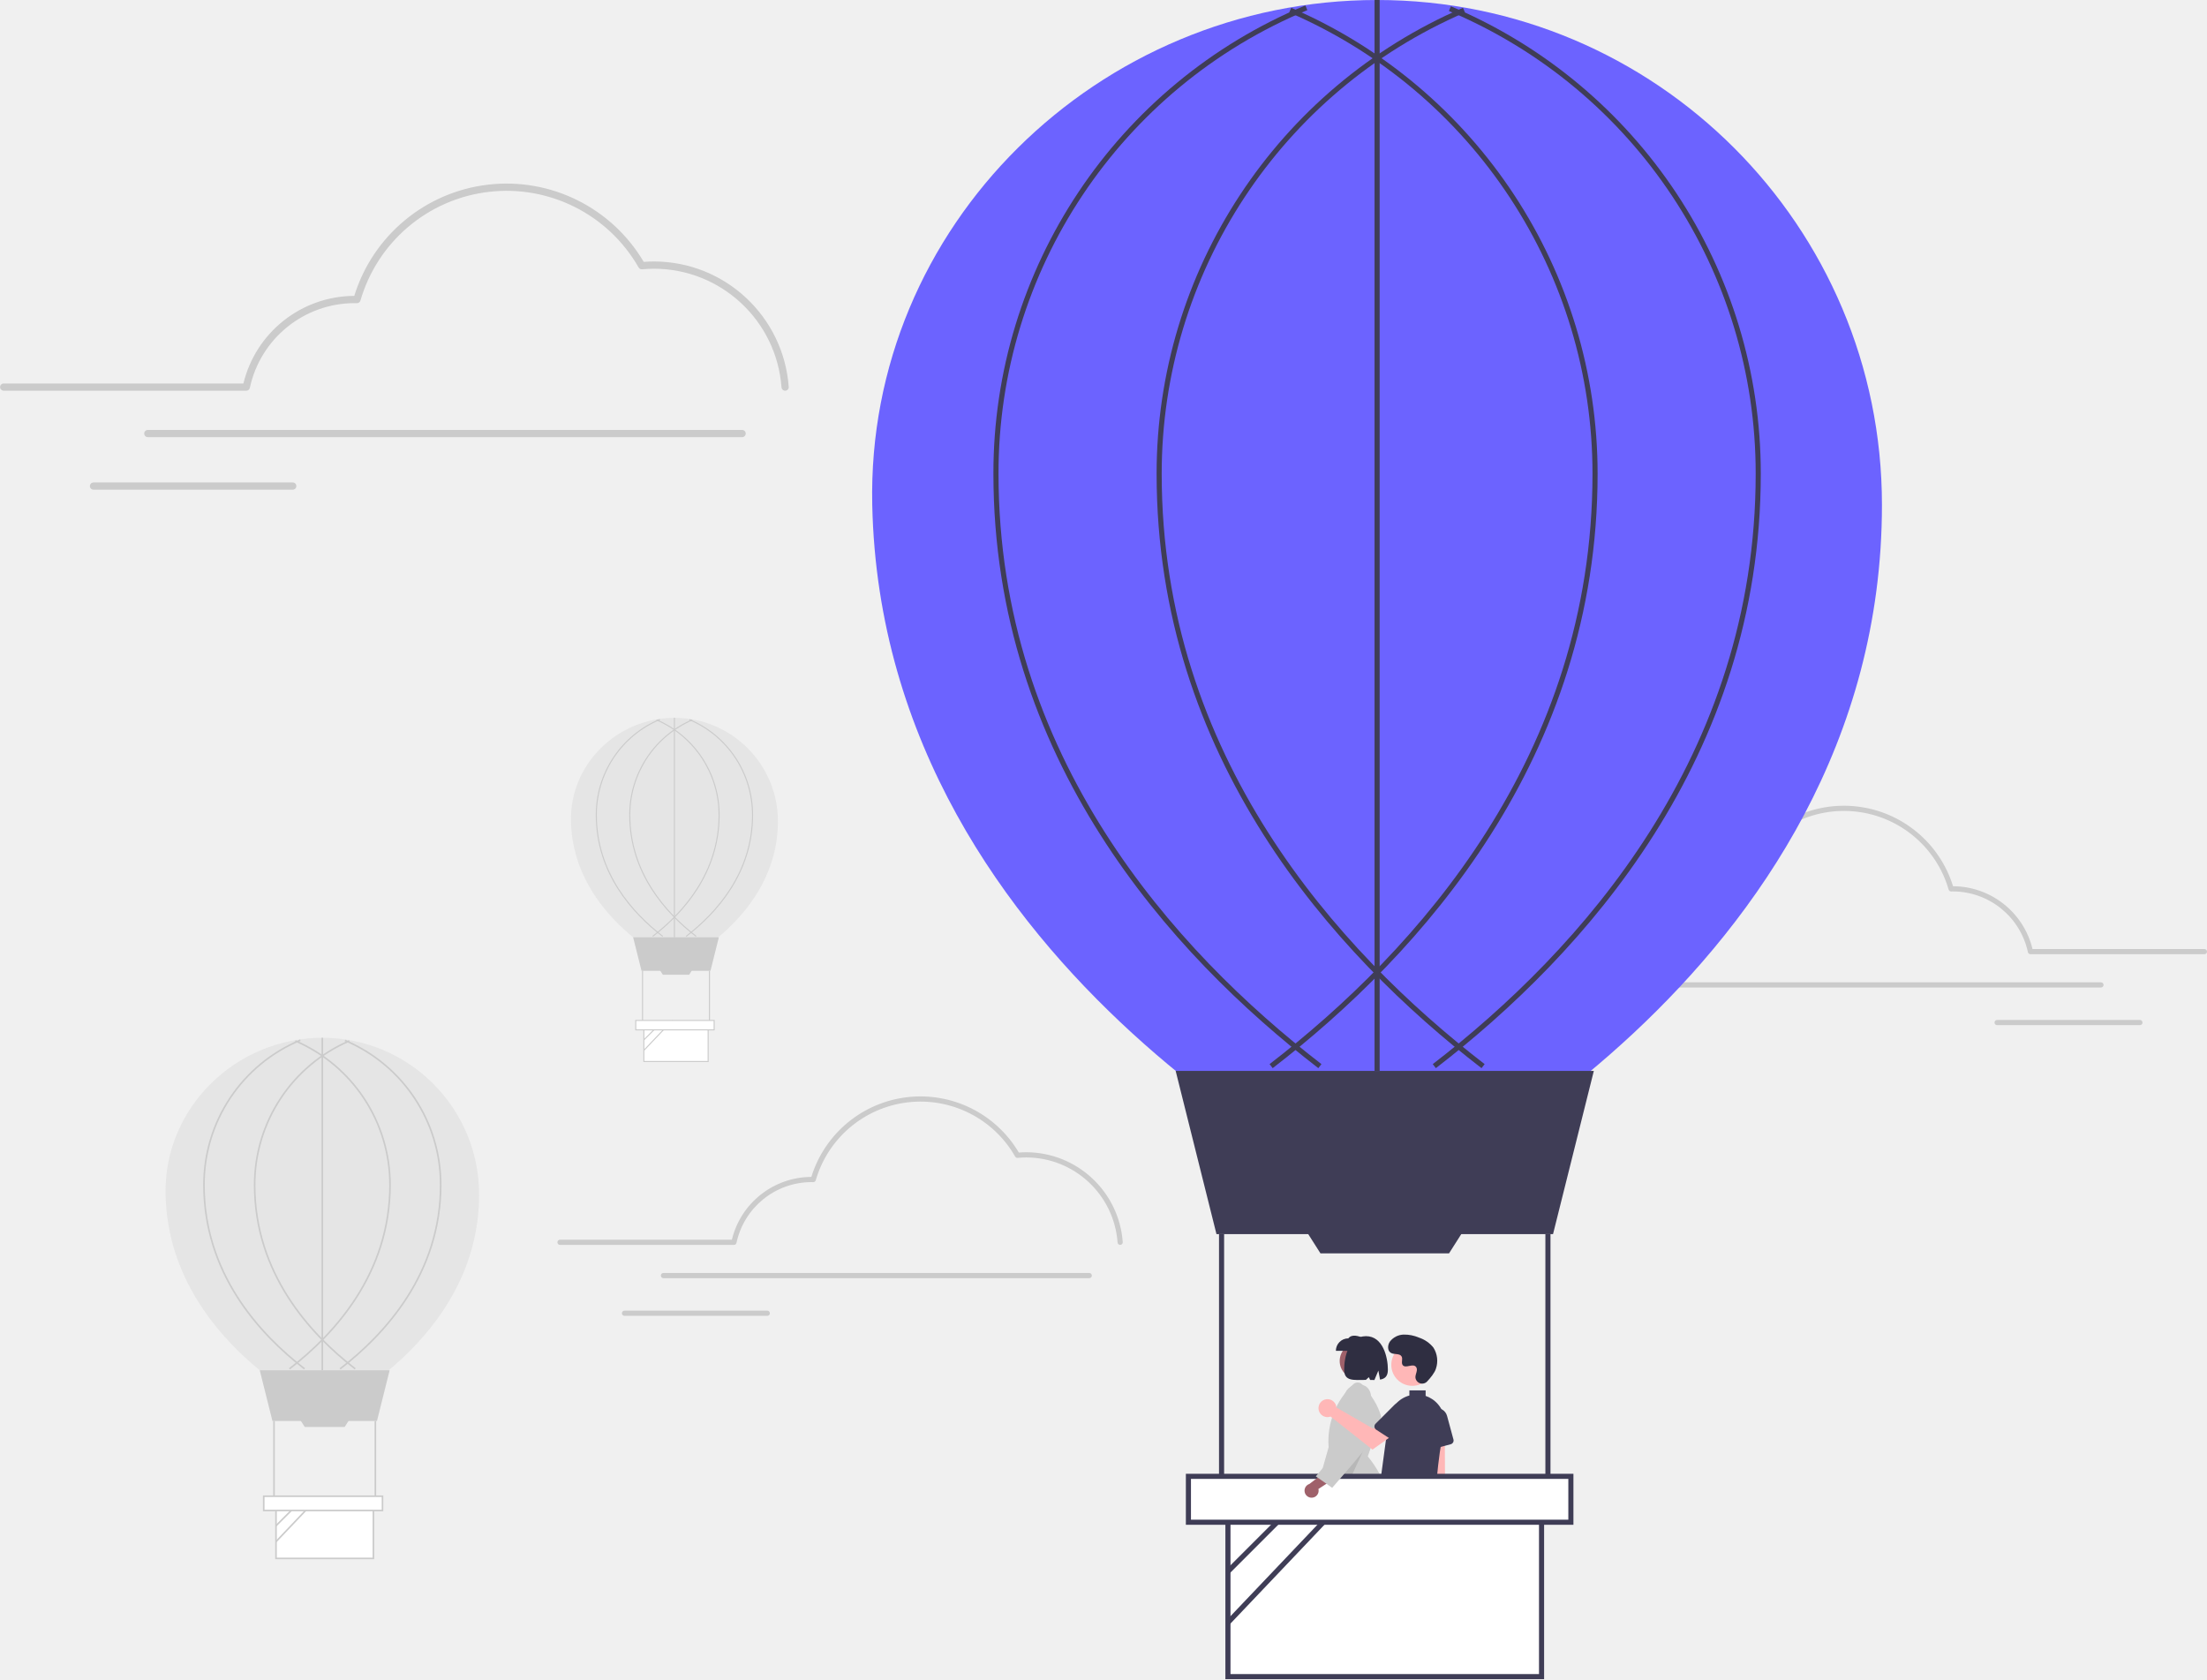
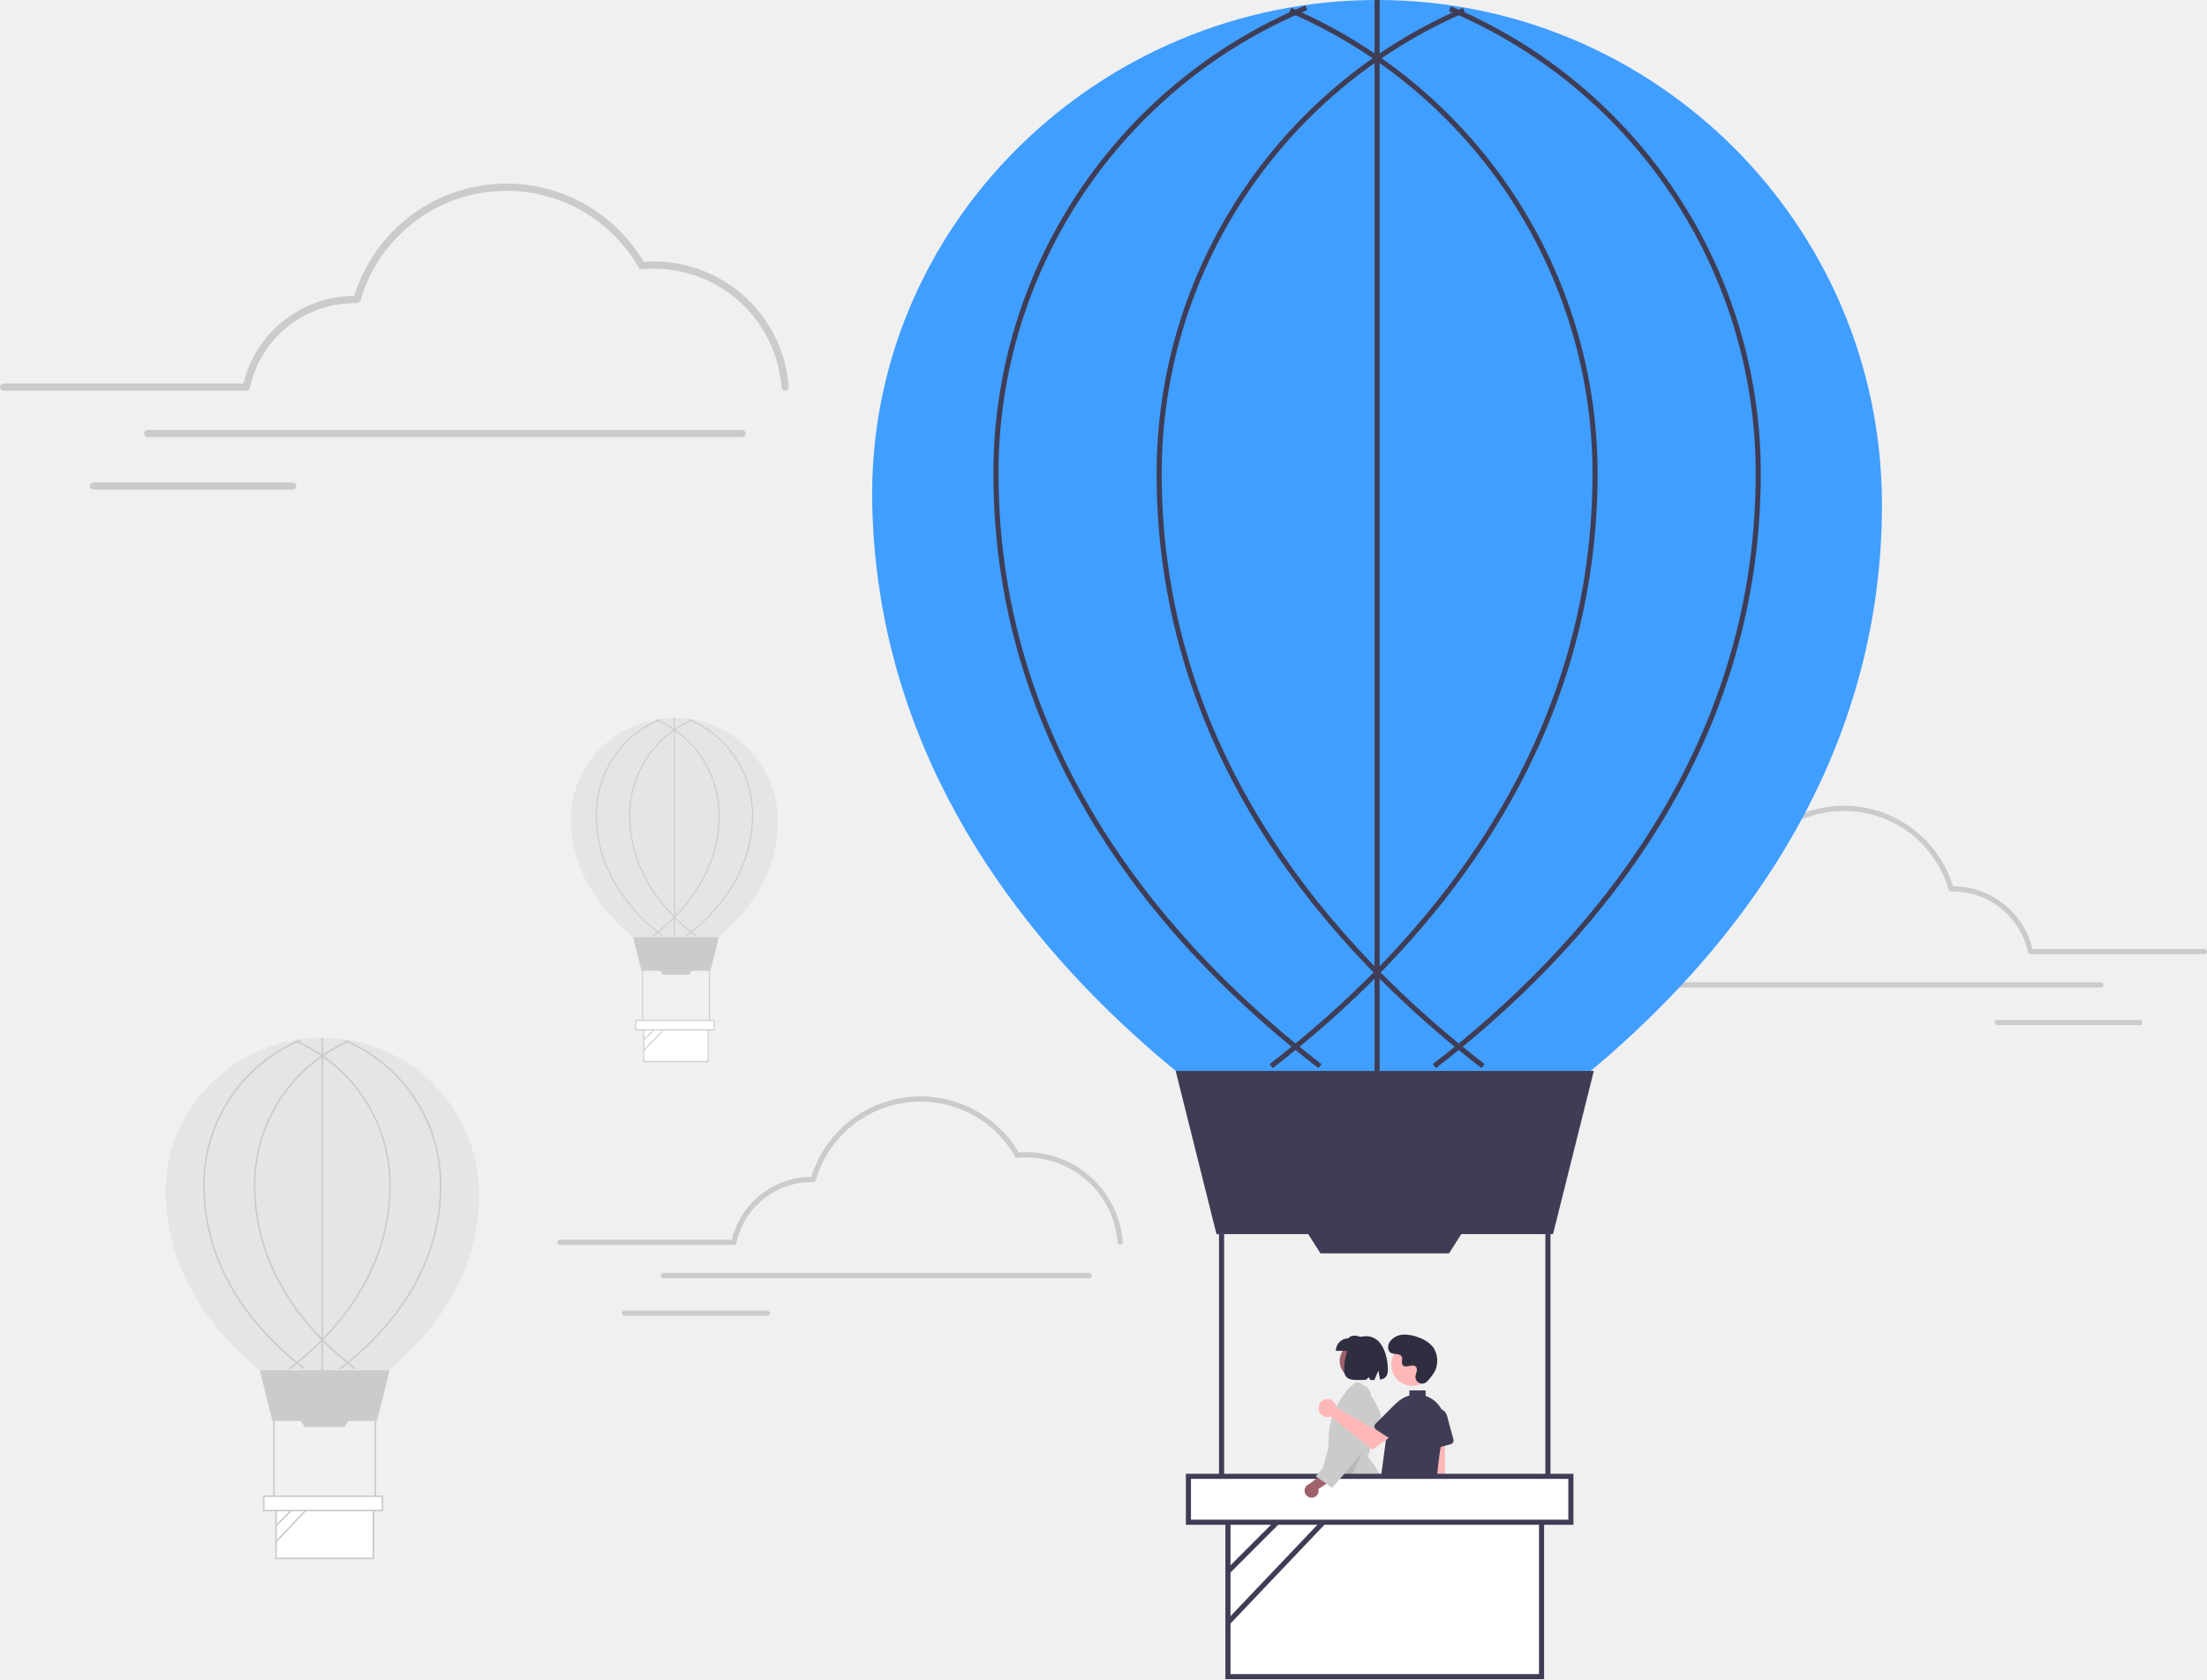
<svg xmlns="http://www.w3.org/2000/svg" data-name="Layer 1" width="865.573" height="658.549" viewBox="0 0 865.573 658.549">
  <path d="M475.131,273.96a1.421,1.421,0,0,1-1.416-1.321,50.211,50.211,0,0,0-49.941-46.526c-1.515,0-3.106.077-4.729.229A1.42,1.42,0,0,1,417.68,225.633a59.662,59.662,0,0,0-109.105,12.976,1.414,1.414,0,0,1-1.397,1.025l-.378-.011c-.197-.007-.393-.014-.591-.014a42.078,42.078,0,0,0-41.004,33.223,1.421,1.421,0,0,1-1.39,1.128H168.634a1.421,1.421,0,0,1,0-2.841H262.678a44.945,44.945,0,0,1,43.482-34.351,62.503,62.503,0,0,1,113.527-13.333c1.397-.109,2.768-.164,4.087-.164a53.062,53.062,0,0,1,52.775,49.169,1.421,1.421,0,0,1-1.318,1.517C475.198,273.959,475.164,273.96,475.131,273.96Z" transform="translate(-167.2136 -120.7253)" fill="#cbcbcb" />
  <path d="M458.227,292.176H225.228a1.421,1.421,0,1,1,0-2.841H458.227a1.421,1.421,0,1,1,0,2.841Z" transform="translate(-167.2136 -120.7253)" fill="#cbcbcb" />
  <path d="M282.057,312.777H203.917a1.421,1.421,0,1,1,0-2.841h78.14a1.421,1.421,0,0,1,0,2.841Z" transform="translate(-167.2136 -120.7253)" fill="#cbcbcb" />
  <path d="M355.114,589.211c0,57.76-60.554,85.397-60.554,85.397s-61.176-27.638-62.418-85.397c-.73-33.95,27.528-61.486,61.486-61.486A61.486,61.486,0,0,1,355.114,589.211Z" transform="translate(-167.2136 -120.7253)" fill="#e5e5e5" />
  <polygon points="147.842 557.299 106.851 557.299 101.882 537.425 152.81 537.425 147.842 557.299" fill="#cbcbcb" />
  <rect x="108.248" y="591.288" width="38.196" height="19.905" fill="#fff" />
  <path d="M313.968,732.228h-38.817v-20.526h38.817Zm-38.196-.621h37.575V712.323H275.772Z" transform="translate(-167.2136 -120.7253)" fill="#cbcbcb" />
  <polygon points="135.176 559.643 119.517 559.643 117.72 556.819 136.973 556.819 135.176 559.643" fill="#cbcbcb" />
  <rect x="107.161" y="557.299" width="0.621" height="30.432" fill="#cbcbcb" />
  <rect x="146.91" y="557.299" width="0.621" height="30.432" fill="#cbcbcb" />
  <path d="M300.785,657.814l-.379-.492c17.942-13.836,39.33-37.54,39.33-71.89a61.092,61.092,0,0,0-37.363-56.368l.242-.572a61.712,61.712,0,0,1,37.742,56.94C340.357,620.034,318.838,643.892,300.785,657.814Z" transform="translate(-167.2136 -120.7253)" fill="#cbcbcb" />
  <path d="M280.911,657.814l-.379-.492c17.942-13.836,39.33-37.54,39.33-71.89A61.164,61.164,0,0,0,282.924,529.245l.246-.57A61.784,61.784,0,0,1,320.483,585.432C320.483,620.034,298.963,643.892,280.911,657.814Z" transform="translate(-167.2136 -120.7253)" fill="#cbcbcb" />
  <path d="M306.345,657.814c-18.053-13.921-39.572-37.78-39.572-72.382a61.784,61.784,0,0,1,37.313-56.757l.246.57a61.164,61.164,0,0,0-36.938,56.186c0,34.35,21.388,58.054,39.33,71.89Z" transform="translate(-167.2136 -120.7253)" fill="#cbcbcb" />
  <path d="M286.471,657.814c-18.053-13.921-39.572-37.779-39.572-72.382a61.669,61.669,0,0,1,37.995-57.046l.239.573a61.049,61.049,0,0,0-37.613,56.473c0,34.35,21.388,58.054,39.33,71.89Z" transform="translate(-167.2136 -120.7253)" fill="#cbcbcb" />
  <rect x="126.104" y="407" width="0.621" height="130.425" fill="#cbcbcb" />
  <line x1="108.248" y1="598.383" x2="119.637" y2="586.994" fill="#fff" />
  <rect x="273.103" y="713.103" width="16.106" height="0.621" transform="translate(-589.3246 287.0362) rotate(-45)" fill="#cbcbcb" />
  <line x1="108.248" y1="604.603" x2="125.18" y2="586.8" fill="#fff" />
  <rect x="271.643" y="716.117" width="24.569" height="0.621" transform="translate(-598.1279 307.8066) rotate(-46.44446)" fill="#cbcbcb" />
  <rect x="103.435" y="586.8" width="46.58" height="5.59" fill="#fff" />
  <path d="M317.539,713.426H270.338v-6.211h47.201Zm-46.58-.621H316.918V707.836H270.959Z" transform="translate(-167.2136 -120.7253)" fill="#cbcbcb" />
  <path d="M472.304,442.831c0,38.124-39.969,56.366-39.969,56.366s-40.379-18.242-41.198-56.366c-.482-22.408,18.17-40.583,40.583-40.583A40.583,40.583,0,0,1,472.304,442.831Z" transform="translate(-167.2136 -120.7253)" fill="#e5e5e5" />
  <polygon points="278.65 380.726 251.594 380.726 248.315 367.608 281.93 367.608 278.65 380.726" fill="#cbcbcb" />
  <rect x="252.517" y="403.16" width="25.211" height="13.138" fill="#fff" />
  <path d="M445.146,537.228H419.525v-13.548H445.146Zm-25.211-.41h24.801V524.09h-24.801Z" transform="translate(-167.2136 -120.7253)" fill="#cbcbcb" />
  <polygon points="270.29 382.273 259.954 382.273 258.768 380.409 271.476 380.409 270.29 382.273" fill="#cbcbcb" />
  <rect x="251.799" y="380.726" width="0.41" height="20.087" fill="#cbcbcb" />
  <rect x="278.035" y="380.726" width="0.41" height="20.087" fill="#cbcbcb" />
  <path d="M436.445,488.111l-.25-.325c11.843-9.133,25.96-24.778,25.96-47.451a40.323,40.323,0,0,0-24.661-37.205l.16-.378a40.732,40.732,0,0,1,24.912,37.583C462.564,463.175,448.36,478.923,436.445,488.111Z" transform="translate(-167.2136 -120.7253)" fill="#cbcbcb" />
  <path d="M423.327,488.112l-.25-.325c11.843-9.133,25.96-24.778,25.96-47.451a40.371,40.371,0,0,0-24.381-37.085l.163-.376a40.78,40.78,0,0,1,24.628,37.462C449.446,463.175,435.242,478.923,423.327,488.112Z" transform="translate(-167.2136 -120.7253)" fill="#cbcbcb" />
  <path d="M440.115,488.111c-11.915-9.189-26.119-24.936-26.119-47.775A40.78,40.78,0,0,1,438.624,402.874l.163.376a40.371,40.371,0,0,0-24.381,37.086c0,22.672,14.117,38.318,25.96,47.451Z" transform="translate(-167.2136 -120.7253)" fill="#cbcbcb" />
  <path d="M426.997,488.111c-11.916-9.189-26.119-24.936-26.119-47.775a40.704,40.704,0,0,1,25.078-37.653l.158.378a40.295,40.295,0,0,0-24.826,37.275c0,22.673,14.117,38.318,25.96,47.451Z" transform="translate(-167.2136 -120.7253)" fill="#cbcbcb" />
  <rect x="264.302" y="281.522" width="0.41" height="86.086" fill="#cbcbcb" />
  <line x1="252.517" y1="407.843" x2="260.034" y2="400.326" fill="#fff" />
  <rect x="418.174" y="524.605" width="10.631" height="0.41" transform="translate(-414.2732 332.4398) rotate(-45)" fill="#cbcbcb" />
  <line x1="252.517" y1="411.949" x2="263.692" y2="400.198" fill="#fff" />
  <rect x="417.21" y="526.594" width="16.217" height="0.41" transform="translate(-416.7387 351.3098) rotate(-46.44446)" fill="#cbcbcb" />
  <rect x="249.34" y="400.198" width="30.745" height="3.689" fill="#fff" />
  <path d="M447.503,524.818h-31.155v-4.099h31.155Zm-30.745-.41h30.335v-3.279H416.758Z" transform="translate(-167.2136 -120.7253)" fill="#cbcbcb" />
  <path d="M812.075,494.953a1.018,1.018,0,0,0,1.015-.947,35.991,35.991,0,0,1,35.797-33.349c1.086,0,2.226.055,3.39.164a1.018,1.018,0,0,0,.979-.508,42.765,42.765,0,0,1,78.205,9.301,1.014,1.014,0,0,0,1.001.735l.271-.008c.141-.005.282-.01.424-.01a30.161,30.161,0,0,1,29.391,23.814,1.018,1.018,0,0,0,.996.808h68.224a1.018,1.018,0,1,0,0-2.037H964.359a32.216,32.216,0,0,0-31.168-24.622,44.801,44.801,0,0,0-81.375-9.557c-1.002-.078-1.984-.117-2.929-.117a38.034,38.034,0,0,0-37.829,35.243,1.018,1.018,0,0,0,.945,1.087C812.027,494.952,812.051,494.953,812.075,494.953Z" transform="translate(-167.2136 -120.7253)" fill="#cbcbcb" />
  <path d="M824.192,508.01H991.202a1.018,1.018,0,1,0,0-2.037H824.192a1.018,1.018,0,0,0,0,2.037Z" transform="translate(-167.2136 -120.7253)" fill="#cbcbcb" />
  <path d="M950.468,522.777h56.01a1.018,1.018,0,0,0,0-2.037H950.468a1.018,1.018,0,1,0,0,2.037Z" transform="translate(-167.2136 -120.7253)" fill="#cbcbcb" />
  <polygon points="522.992 647.768 519.639 647.768 518.044 634.839 522.992 634.839 522.992 647.768" fill="#9f616a" />
  <path d="M691.06,771.743H680.251v-.137a4.212,4.212,0,0,1,4.207-4.207h6.602Z" transform="translate(-167.2136 -120.7253)" fill="#2f2e41" />
  <polygon points="566.219 641.416 563.345 643.143 555.319 632.881 559.56 630.333 566.219 641.416" fill="#9f616a" />
  <path d="M726.574,770.053l-.07-.117a4.212,4.212,0,0,1,1.439-5.773l5.659-3.4,2.237,3.723Z" transform="translate(-167.2136 -120.7253)" fill="#2f2e41" />
  <path d="M691.077,765.825l-.058-0a45.014,45.014,0,0,1-4.88-.281c-.618-.061-1.288-.127-2.095-.193l-.028-.005c-.551-.164-.566-5.329-.333-23.011.12-9.056.255-19.321.094-25.858l-.002-.064.049-.042a24.575,24.575,0,0,1,21.623-5.49l.059.012.031.052c3.295,5.574,8.269,13.604,13.079,21.369,11.043,17.825,14.201,23.068,13.855,23.463l-.042.032c-.754.377-1.32.667-1.802.914a59.406,59.406,0,0,1-5.863,2.645l-.089.036-.065-.071c-11.205-12.278-20.529-25.993-26.297-38.672-.674,4.328-1.492,9.981-2.356,15.952-2.485,17.173-4.165,28.481-4.841,29.169Z" transform="translate(-167.2136 -120.7253)" fill="#2f2e41" />
  <path d="M694.096,717.798a58.692,58.692,0,0,1,19.626,3.286,44.673,44.673,0,0,0-10.015-29.125l-.049-.059.025-.073c1.76-5.086,3.579-10.342,5.205-15.573l-.025-.088c-1.14-4.053-3.587-8.149-7.481-12.522a2.396,2.396,0,0,0-3.271-.166,30.476,30.476,0,0,0-9.821,24.81l.003.026-.008.025c-3.049,10.33-4.156,15.635-5.132,20.316-.712,3.415-1.329,6.372-2.567,10.596A63.622,63.622,0,0,1,694.096,717.798Z" transform="translate(-167.2136 -120.7253)" fill="#cbcbcb" />
  <polygon points="536.719 564.419 526.8 586.013 521.133 580.277 536.719 564.419" opacity="0.1" />
  <circle cx="532.478" cy="533.759" r="7.057" fill="#9f616a" />
  <path d="M691.135,650.498h11.206V645.614c-2.459-.977-4.866-1.808-6.321,0a4.884,4.884,0,0,0-4.884,4.884Z" transform="translate(-167.2136 -120.7253)" fill="#2f2e41" />
  <path d="M702.961,644.752c6.699,0,8.574,8.397,8.574,13.134,0,2.642-1.195,3.587-3.072,3.906l-.663-3.536-1.553,3.688c-.527.003-1.081-.008-1.656-.018l-.527-1.084-1.174,1.065c-4.702.007-8.503.692-8.503-4.021C694.387,653.149,696.032,644.752,702.961,644.752Z" transform="translate(-167.2136 -120.7253)" fill="#2f2e41" />
-   <path d="M905.304,318.725c0,186-195,275-195,275s-197-89-201-275c-2.351-109.327,88.648-198,198-198S905.304,209.373,905.304,318.725Z" transform="translate(-167.2136 -120.7253)" fill="#6c63ff" />
+   <path d="M905.304,318.725c0,186-195,275-195,275s-197-89-201-275c-2.351-109.327,88.648-198,198-198S905.304,209.373,905.304,318.725Z" transform="translate(-167.2136 -120.7253)" fill="#409eff" />
  <polygon points="547.274 646.307 543.163 646.307 541.208 630.453 547.274 630.453 547.274 646.307" fill="#ffb7b7" />
  <path d="M540.227,645.132h7.927a0,0,0,0,1,0,0v4.991a0,0,0,0,1,0,0h-12.918a0,0,0,0,1,0,0v0A4.991,4.991,0,0,1,540.227,645.132Z" fill="#2f2e41" />
  <polygon points="562.696 646.307 558.586 646.307 556.63 630.453 562.697 630.453 562.696 646.307" fill="#ffb7b7" />
  <path d="M555.65,645.132h7.927a0,0,0,0,1,0,0v4.991a0,0,0,0,1,0,0h-12.918a0,0,0,0,1,0,0v0A4.991,4.991,0,0,1,555.65,645.132Z" fill="#2f2e41" />
  <path d="M729.407,719.814a3.602,3.602,0,0,1-.691-5.479l-2.706-38.407,7.796.756.214,37.612a3.621,3.621,0,0,1-4.612,5.518Z" transform="translate(-167.2136 -120.7253)" fill="#ffb7b7" />
  <path d="M714.293,759.045l-4.525-.216a1.508,1.508,0,0,1-1.437-1.496l-.316-45.783a1.509,1.509,0,0,1,1.725-1.504l18.102,2.628a1.5,1.5,0,0,1,1.292,1.482l2.328,42.422a1.509,1.509,0,0,1-1.509,1.52h-4.878a1.502,1.502,0,0,1-1.49-1.274s-3.685-31.821-4.191-31.802c-.509.009-3.533,32.695-3.533,32.695a1.514,1.514,0,0,1-1.498,1.33Q714.329,759.047,714.293,759.045Z" transform="translate(-167.2136 -120.7253)" fill="#2f2e41" />
  <path d="M727.774,688.833a1.503,1.503,0,0,1-.623-1.14l-.571-10.352a4.157,4.157,0,0,1,8.162-1.317l2.509,9.255a1.51,1.51,0,0,1-1.061,1.851l-7.138,1.935A1.503,1.503,0,0,1,727.774,688.833Z" transform="translate(-167.2136 -120.7253)" fill="#3f3d56" />
  <circle cx="553.893" cy="535.271" r="8.234" fill="#ffb7b7" />
  <path d="M726.934,662.511a2.66,2.66,0,0,1-4.589-1.478,2.701,2.701,0,0,1,.003-.522c.103-.99.675-1.889.538-2.935a1.539,1.539,0,0,0-.282-.72c-1.224-1.639-4.098.733-5.253-.751-.708-.91.124-2.343-.419-3.36-.717-1.342-2.843-.68-4.175-1.415-1.483-.818-1.394-3.093-.418-4.477a7.042,7.042,0,0,1,5.339-2.718,14.32,14.32,0,0,1,6.032,1.177,12.055,12.055,0,0,1,5.7,3.952,9.648,9.648,0,0,1,.975,8.215C729.887,659.143,728.188,661.175,726.934,662.511Z" transform="translate(-167.2136 -120.7253)" fill="#2f2e41" />
  <path d="M729.326,669.731q-.215-.154-.438-.303a10.849,10.849,0,0,0-2.547-1.249v-2.164h-6.37v2.007a11.171,11.171,0,0,0-8.101,9.282L707.533,709.508a1.501,1.501,0,0,0,.312,1.14,1.482,1.482,0,0,0,1.024.561,22.773,22.773,0,0,1,8.609,2.949,12.782,12.782,0,0,0,6.271,1.601,15.117,15.117,0,0,0,5.105-.909,1.497,1.497,0,0,0,.978-1.343c.156-3.466,1.07-21.304,3.729-32.185A11.123,11.123,0,0,0,729.326,669.731Z" transform="translate(-167.2136 -120.7253)" fill="#3f3d56" />
  <polygon points="609.091 484 477.091 484 461.091 420 625.091 420 609.091 484" fill="#3f3d56" />
  <rect x="481.591" y="593.451" width="123" height="64.099" fill="#fff" />
  <path d="M772.804,779.275h-125V713.176h125Zm-123-2h121V715.176h-121Z" transform="translate(-167.2136 -120.7253)" fill="#3f3d56" />
  <polygon points="568.304 491.547 517.878 491.547 512.091 482.453 574.091 482.453 568.304 491.547" fill="#3f3d56" />
  <rect x="478.091" y="484" width="2" height="98" fill="#3f3d56" />
  <rect x="606.091" y="484" width="2" height="98" fill="#3f3d56" />
  <path d="M730.352,539.641l-1.221-1.584C786.909,493.501,855.783,417.169,855.783,306.554A196.73,196.73,0,0,0,735.464,125.035l.779-1.842A198.726,198.726,0,0,1,857.783,306.554C857.783,417.982,788.485,494.811,730.352,539.641Z" transform="translate(-167.2136 -120.7253)" fill="#3f3d56" />
  <path d="M666.351,539.642l-1.221-1.584C722.908,493.502,791.783,417.17,791.783,306.554a196.962,196.962,0,0,0-118.949-180.934l.793-1.836A198.961,198.961,0,0,1,793.783,306.554C793.783,417.982,724.485,494.812,666.351,539.642Z" transform="translate(-167.2136 -120.7253)" fill="#3f3d56" />
  <path d="M748.257,539.641C690.124,494.811,620.826,417.982,620.826,306.554a198.96,198.96,0,0,1,120.158-182.77l.793,1.836A196.962,196.962,0,0,0,622.826,306.554c0,110.615,68.874,186.947,126.653,231.503Z" transform="translate(-167.2136 -120.7253)" fill="#3f3d56" />
  <path d="M684.257,539.641C626.124,494.811,556.826,417.983,556.826,306.554a198.588,198.588,0,0,1,122.352-183.702l.771,1.846A196.593,196.593,0,0,0,558.826,306.554c0,110.616,68.875,186.948,126.653,231.503Z" transform="translate(-167.2136 -120.7253)" fill="#3f3d56" />
  <rect x="539.091" width="2" height="420" fill="#3f3d56" />
  <line x1="481.591" y1="616.299" x2="518.265" y2="579.625" fill="#fff" />
  <rect x="641.209" y="717.688" width="51.865" height="2" transform="translate(-480.0012 561.5136) rotate(-45)" fill="#3f3d56" />
  <line x1="481.591" y1="636.331" x2="536.114" y2="579" fill="#fff" />
  <rect x="636.507" y="727.391" width="79.118" height="2" transform="translate(-484.8654 595.7121) rotate(-46.44446)" fill="#3f3d56" />
  <rect x="466.091" y="579" width="150" height="18" fill="#fff" />
  <path d="M784.304,718.725h-152v-20h152Zm-150-2h148v-16h-148Z" transform="translate(-167.2136 -120.7253)" fill="#3f3d56" />
  <path d="M681.819,708.097a2.749,2.749,0,0,0,2.476-3.412l8.173-5.355-4.661-2.014-7.046,5.394a2.764,2.764,0,0,0,1.059,5.387Z" transform="translate(-167.2136 -120.7253)" fill="#9f616a" />
  <path d="M689.683,704.24l-.103-.073c-1.945-1.432-4.104-2.912-6.193-4.344l-.125-.086.099-.116c4.457-5.215,8.919-10.662,13.235-15.931l-.008-.019.041-.021.017-.021.009.008.026-.013-.118.009-1.33-10.432a6.687,6.687,0,0,1,.143-7.165,5.675,5.675,0,0,1,7.384-1.686,4.845,4.845,0,0,1,2.128,3.618,4.37,4.37,0,0,1-1.158,3.578,150.475,150.475,0,0,1,.608,15.228l0.0.048-.03.039c-4.601,5.845-9.655,11.659-14.542,17.282Z" transform="translate(-167.2136 -120.7253)" fill="#cbcbcb" />
  <path d="M691.267,672.174a3.528,3.528,0,0,1,.08.55L705.749,681.033l3.501-2.015,3.732,4.886-7.489,5.338-16.431-12.962a3.519,3.519,0,1,1,2.205-4.104Z" transform="translate(-167.2136 -120.7253)" fill="#ffb7b7" />
  <path d="M706.263,680.326a1.503,1.503,0,0,1,.434-1.225l7.33-7.332a4.157,4.157,0,0,1,6.426,5.202l-5.22,8.044a1.51,1.51,0,0,1-2.087.444l-6.204-4.026A1.503,1.503,0,0,1,706.263,680.326Z" transform="translate(-167.2136 -120.7253)" fill="#3f3d56" />
  <path d="M606.534,608.953a1.018,1.018,0,0,1-1.015-.947,35.991,35.991,0,0,0-35.797-33.349c-1.086,0-2.226.055-3.39.164a1.018,1.018,0,0,1-.979-.508,42.765,42.765,0,0,0-78.205,9.301,1.014,1.014,0,0,1-1.001.735l-.271-.008c-.141-.005-.282-.01-.424-.01a30.161,30.161,0,0,0-29.391,23.814,1.018,1.018,0,0,1-.996.808H386.841a1.018,1.018,0,1,1,0-2.037h67.409a32.216,32.216,0,0,1,31.168-24.622,44.801,44.801,0,0,1,81.375-9.557c1.002-.078,1.984-.117,2.929-.117a38.034,38.034,0,0,1,37.829,35.243,1.018,1.018,0,0,1-.945,1.087C606.582,608.952,606.558,608.953,606.534,608.953Z" transform="translate(-167.2136 -120.7253)" fill="#cbcbcb" />
  <path d="M594.417,622.01H427.407a1.018,1.018,0,1,1,0-2.037H594.417a1.018,1.018,0,1,1,0,2.037Z" transform="translate(-167.2136 -120.7253)" fill="#cbcbcb" />
  <path d="M468.141,636.777H412.131a1.018,1.018,0,1,1,0-2.037h56.01a1.018,1.018,0,1,1,0,2.037Z" transform="translate(-167.2136 -120.7253)" fill="#cbcbcb" />
</svg>
